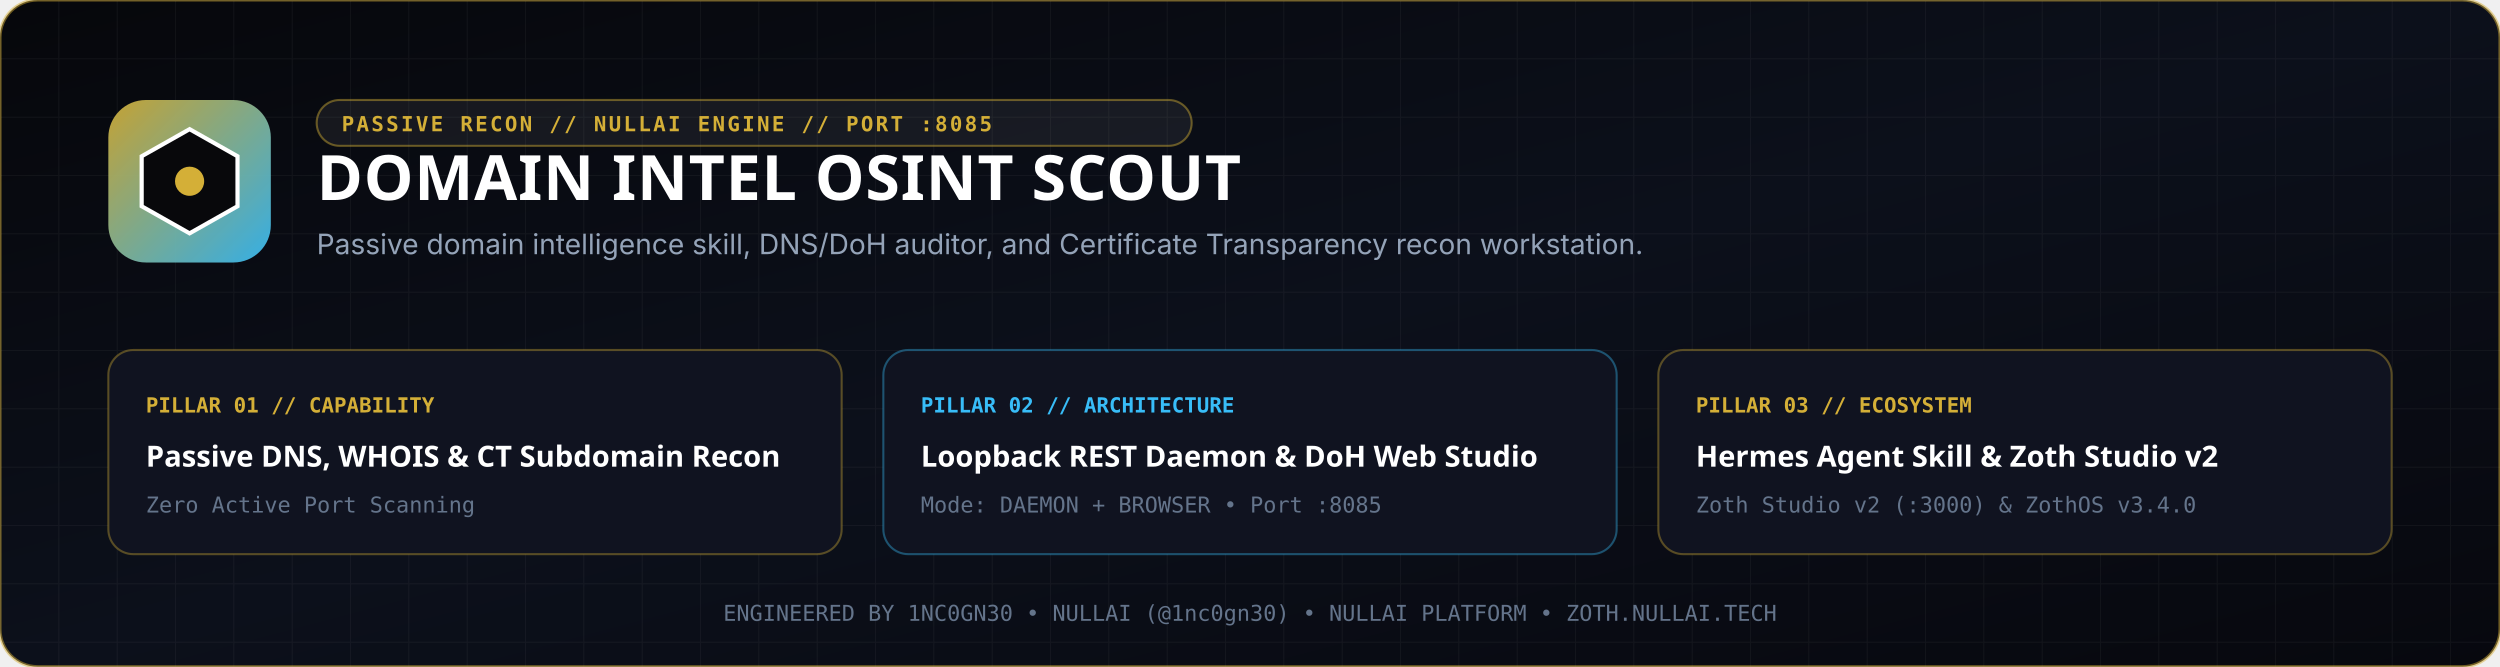
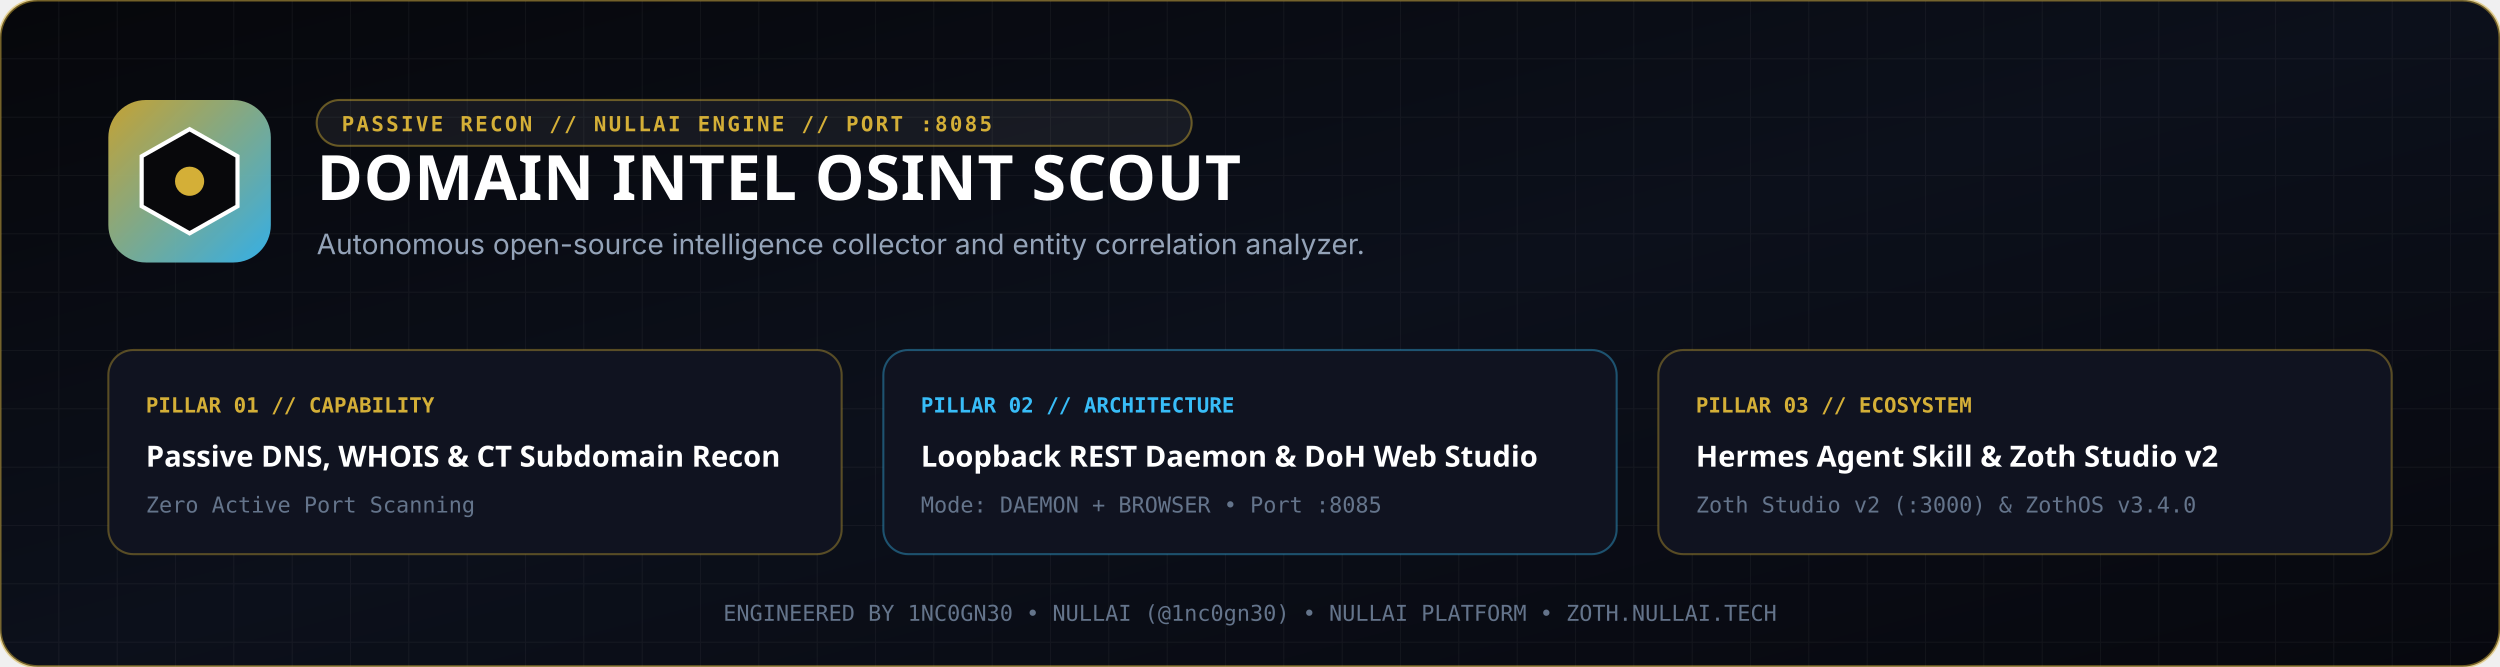
<svg xmlns="http://www.w3.org/2000/svg" viewBox="0 0 1200 320" width="100%" height="100%">
  <defs>
    <linearGradient id="bg" x1="0%" y1="0%" x2="100%" y2="100%">
      <stop offset="0%" stop-color="#06070B" />
      <stop offset="50%" stop-color="#0C101B" />
      <stop offset="100%" stop-color="#07080E" />
    </linearGradient>
    <linearGradient id="accent" x1="0%" y1="0%" x2="100%" y2="100%">
      <stop offset="0%" stop-color="#D4AF37" />
      <stop offset="100%" stop-color="#38BDF8" />
    </linearGradient>
    <pattern id="grid" width="28" height="28" patternUnits="userSpaceOnUse">
      <path d="M 28 0 L 0 0 0 28" fill="none" stroke="rgba(255,255,255,0.04)" stroke-width="1" />
    </pattern>
  </defs>
  <rect width="1200" height="320" rx="18" fill="url(#bg)" stroke="#D4AF37" stroke-opacity="0.5" stroke-width="1.5" />
  <rect width="1200" height="320" rx="18" fill="url(#grid)" />
  <g transform="translate(52, 48)">
    <rect width="78" height="78" rx="18" fill="url(#accent)" opacity="0.92" />
    <polygon points="39,14 62,27 62,51 39,64 16,51 16,27" fill="#08080B" stroke="#FFFFFF" stroke-width="2" />
    <circle cx="39" cy="39" r="7" fill="#D4AF37" />
  </g>
  <g transform="translate(152, 62)">
    <rect x="0" y="-14" width="420" height="22" rx="11" fill="rgba(255,255,255,0.06)" stroke="#D4AF37" stroke-opacity="0.45" />
    <text x="12" y="1" fill="#D4AF37" font-family="JetBrains Mono, monospace" font-size="10" font-weight="700" letter-spacing="1.1">PASSIVE RECON // NULLAI ENGINE // PORT :8085</text>
    <text x="0" y="34" fill="#FFFFFF" font-family="Syne, Space Grotesk, sans-serif" font-size="30" font-weight="800" letter-spacing="0.4">DOMAIN INTEL OSINT SCOUT</text>
-     <text x="0" y="60" fill="#94A3B8" font-family="Inter, sans-serif" font-size="13.5">Passive domain intelligence skill, DNS/DoH auditor, and Certificate Transparency recon workstation.</text>
+     <text x="0" y="60" fill="#94A3B8" font-family="Inter, sans-serif" font-size="13.5">Autonomous open-source intelligence collector and entity correlation analyzer.</text>
  </g>
  <g transform="translate(52, 168)">
    <rect x="0" y="0" width="352" height="98" rx="12" fill="#101320" stroke="#D4AF37" stroke-opacity="0.38" />
    <text x="18" y="30" fill="#D4AF37" font-family="JetBrains Mono, monospace" font-size="10" font-weight="700">PILLAR 01 // CAPABILITY</text>
    <text x="18" y="56" fill="#FFFFFF" font-family="Space Grotesk, sans-serif" font-size="14" font-weight="700">Passive DNS, WHOIS &amp; CT Subdomain Recon</text>
    <text x="18" y="78" fill="#64748B" font-family="JetBrains Mono, monospace" font-size="10.5">Zero Active Port Scanning</text>
    <rect x="372" y="0" width="352" height="98" rx="12" fill="#101320" stroke="#38BDF8" stroke-opacity="0.38" />
    <text x="390" y="30" fill="#38BDF8" font-family="JetBrains Mono, monospace" font-size="10" font-weight="700">PILLAR 02 // ARCHITECTURE</text>
    <text x="390" y="56" fill="#FFFFFF" font-family="Space Grotesk, sans-serif" font-size="14" font-weight="700">Loopback REST Daemon &amp; DoH Web Studio</text>
    <text x="390" y="78" fill="#64748B" font-family="JetBrains Mono, monospace" font-size="10.5">Mode: DAEMON + BROWSER • Port :8085</text>
    <rect x="744" y="0" width="352" height="98" rx="12" fill="#101320" stroke="#D4AF37" stroke-opacity="0.38" />
    <text x="762" y="30" fill="#D4AF37" font-family="JetBrains Mono, monospace" font-size="10" font-weight="700">PILLAR 03 // ECOSYSTEM</text>
    <text x="762" y="56" fill="#FFFFFF" font-family="Space Grotesk, sans-serif" font-size="14" font-weight="700">Hermes Agent Skill &amp; Zoth Studio v2</text>
    <text x="762" y="78" fill="#64748B" font-family="JetBrains Mono, monospace" font-size="10.5">Zoth Studio v2 (:3000) &amp; ZothOS v3.4.0</text>
  </g>
  <text x="600" y="298" text-anchor="middle" fill="#64748B" font-family="JetBrains Mono, monospace" font-size="10.5">
    ENGINEERED BY 1NC0GN30 • NULLAI (@1nc0gn30)  •  NULLAI PLATFORM  •  ZOTH.NULLAI.TECH
  </text>
</svg>
